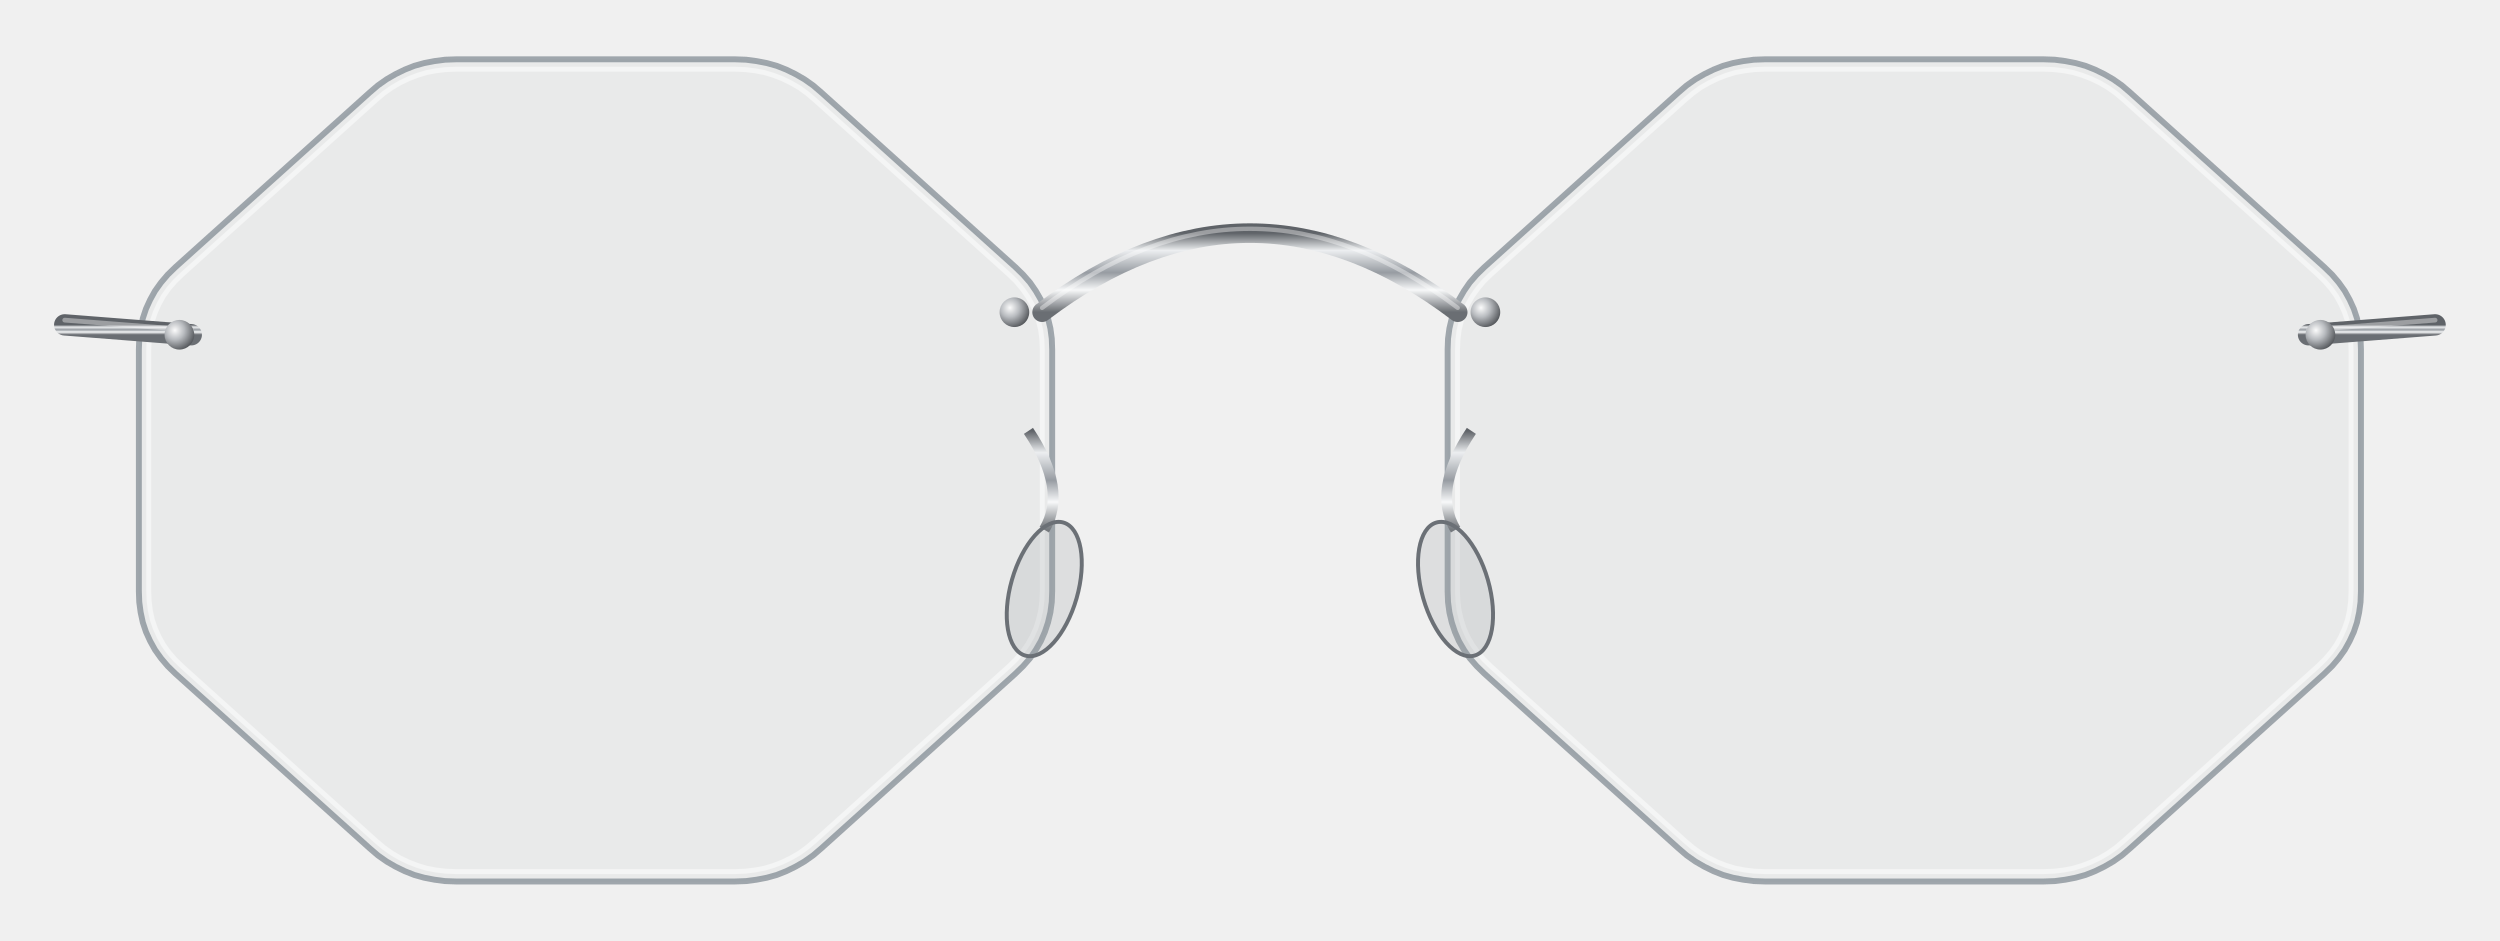
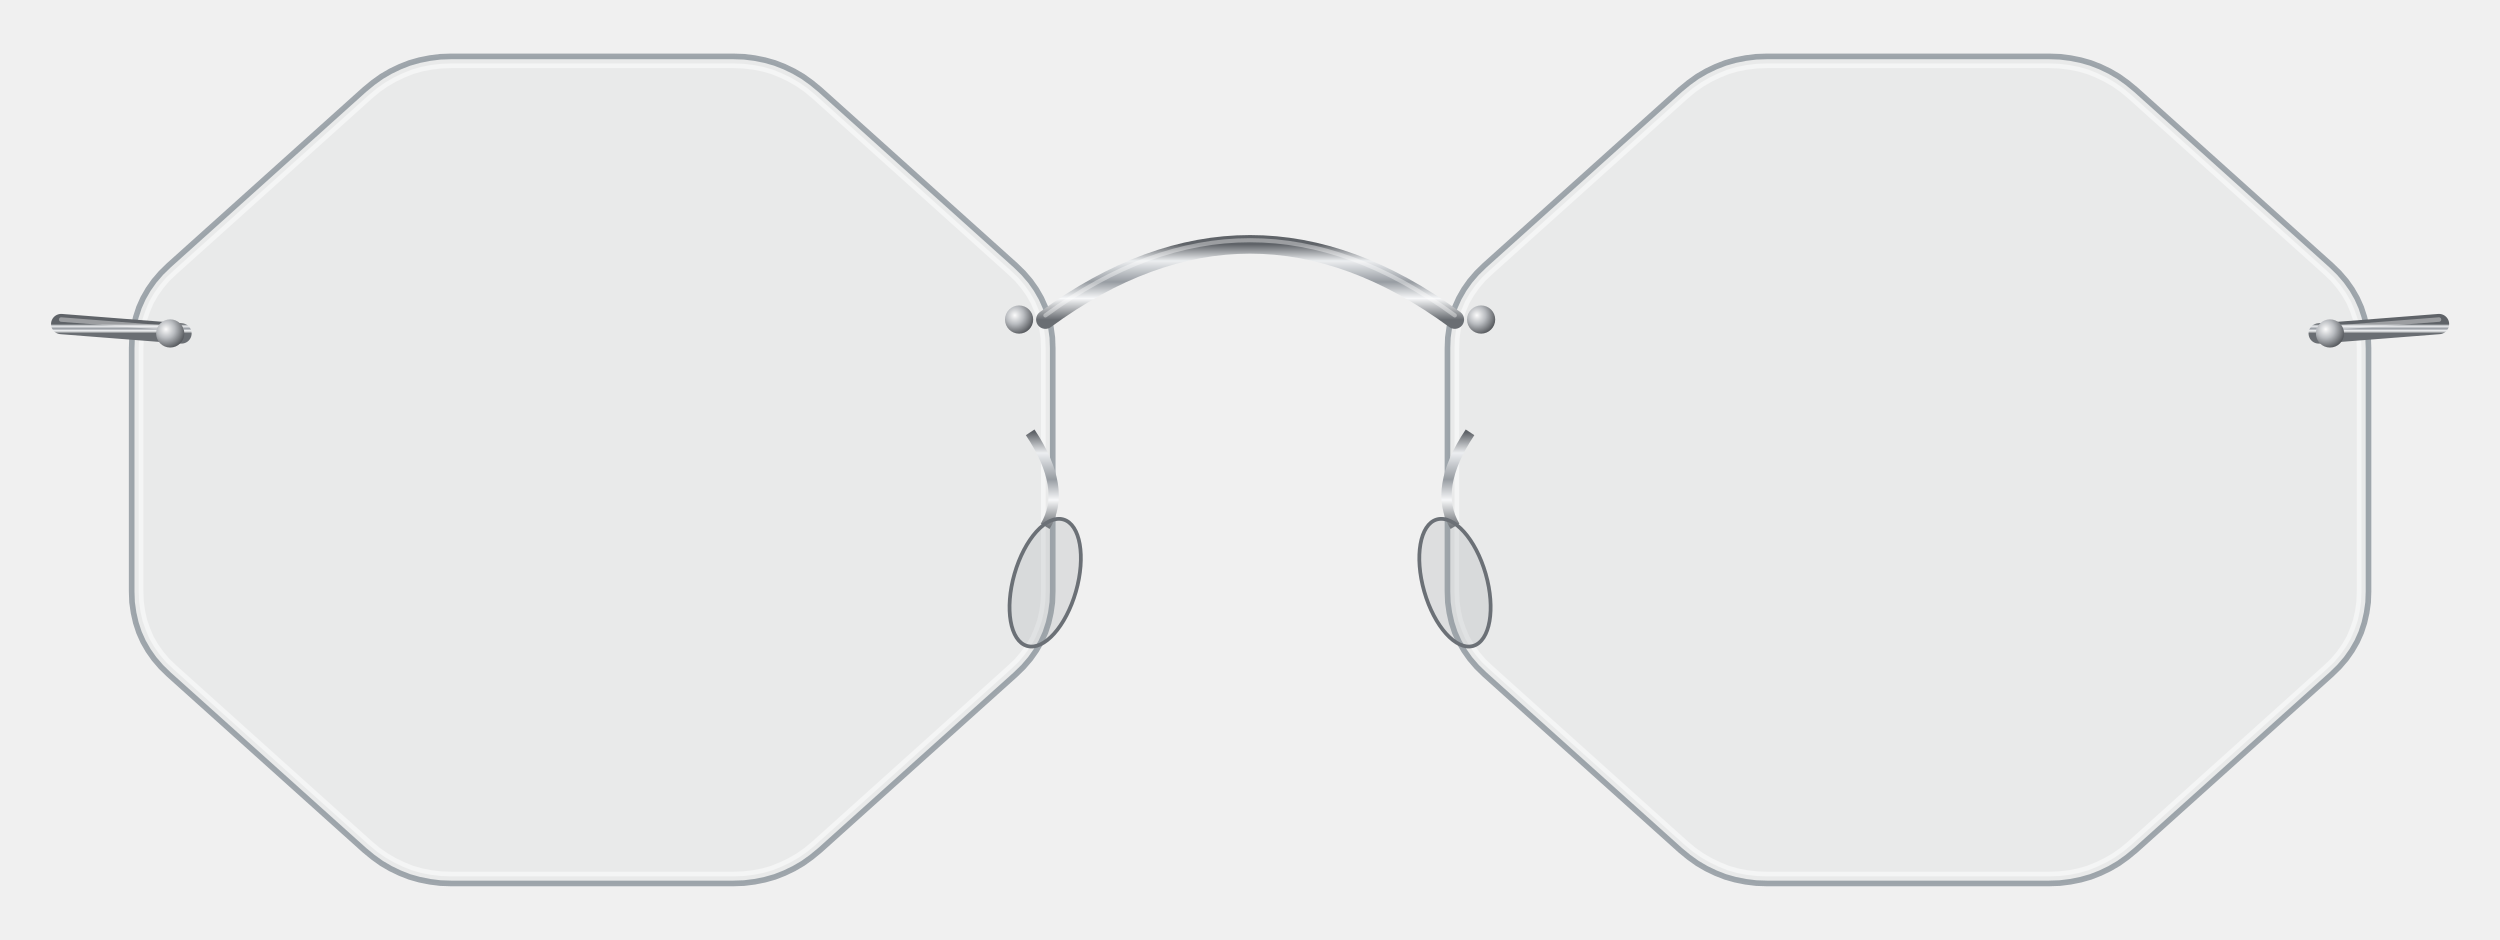
- <svg xmlns="http://www.w3.org/2000/svg" viewBox="-63.14 -23.79 126.29 47.57" width="505" height="190">
+ <svg xmlns="http://www.w3.org/2000/svg" viewBox="-66.45 -25.00 132.89 50.00" width="532" height="200">
  <defs>
    <linearGradient id="f95met" x1="0" y1="0" x2="0" y2="1">
      <stop offset="0" stop-color="#5f6368" />
      <stop offset=".22" stop-color="#eceef0" />
      <stop offset=".5" stop-color="#979ca2" />
      <stop offset=".72" stop-color="#f7f8f9" />
      <stop offset="1" stop-color="#6a6e73" />
    </linearGradient>
    <radialGradient id="f95riv" cx=".35" cy=".35" r=".7">
      <stop offset="0" stop-color="#fbfbfb" />
      <stop offset=".45" stop-color="#b9bcc0" />
      <stop offset="1" stop-color="#55585c" />
    </radialGradient>
-     <linearGradient id="f95hl" gradientUnits="userSpaceOnUse" x1="0" y1="-29.79" x2="0" y2="29.79">
+     <linearGradient id="f95hl" gradientUnits="userSpaceOnUse" x1="0" y1="-31.00" x2="0" y2="31.00">
      <stop offset="0" stop-color="#fff" stop-opacity=".34" />
      <stop offset=".16" stop-color="#fff" stop-opacity=".12" />
      <stop offset=".45" stop-color="#fff" stop-opacity="0" />
      <stop offset=".8" stop-color="#000" stop-opacity=".06" />
      <stop offset="1" stop-color="#000" stop-opacity=".22" />
    </linearGradient>
  </defs>
-   <path d="M10.00 6.11L10.02 6.66L10.09 7.18L10.21 7.69L10.37 8.17L10.57 8.63L10.83 9.08L11.12 9.50L11.47 9.90L11.86 10.28L21.67 19.11L22.09 19.47L22.53 19.78L22.98 20.04L23.45 20.27L23.93 20.46L24.43 20.60L24.95 20.70L25.48 20.77L26.03 20.79L40.16 20.79L40.71 20.77L41.24 20.70L41.76 20.60L42.26 20.46L42.74 20.27L43.21 20.04L43.66 19.78L44.10 19.47L44.52 19.11L54.34 10.28L54.73 9.90L55.07 9.50L55.37 9.08L55.62 8.63L55.83 8.17L55.99 7.69L56.10 7.18L56.17 6.66L56.19 6.11L56.19 -6.11L56.17 -6.66L56.10 -7.18L55.99 -7.69L55.83 -8.17L55.62 -8.63L55.37 -9.08L55.07 -9.50L54.73 -9.90L54.34 -10.28L44.52 -19.11L44.10 -19.47L43.66 -19.78L43.21 -20.04L42.74 -20.27L42.26 -20.46L41.76 -20.60L41.24 -20.70L40.71 -20.77L40.16 -20.79L26.03 -20.79L25.48 -20.77L24.95 -20.70L24.43 -20.60L23.93 -20.46L23.45 -20.27L22.98 -20.04L22.53 -19.78L22.09 -19.47L21.67 -19.11L11.86 -10.28L11.47 -9.90L11.12 -9.50L10.83 -9.08L10.57 -8.63L10.37 -8.17L10.21 -7.69L10.09 -7.18L10.02 -6.66L10.00 -6.11ZM-10.00 -6.11L-10.02 -6.66L-10.09 -7.18L-10.21 -7.69L-10.37 -8.17L-10.57 -8.63L-10.83 -9.08L-11.12 -9.50L-11.47 -9.90L-11.86 -10.28L-21.67 -19.11L-22.09 -19.47L-22.53 -19.78L-22.98 -20.04L-23.45 -20.27L-23.93 -20.46L-24.43 -20.60L-24.95 -20.70L-25.48 -20.77L-26.03 -20.79L-40.16 -20.79L-40.71 -20.77L-41.24 -20.70L-41.76 -20.60L-42.26 -20.46L-42.74 -20.27L-43.21 -20.04L-43.66 -19.78L-44.10 -19.47L-44.52 -19.11L-54.34 -10.28L-54.73 -9.90L-55.07 -9.50L-55.37 -9.08L-55.62 -8.63L-55.83 -8.17L-55.99 -7.69L-56.10 -7.18L-56.17 -6.66L-56.19 -6.11L-56.19 6.11L-56.17 6.66L-56.10 7.18L-55.99 7.69L-55.83 8.17L-55.62 8.63L-55.37 9.08L-55.07 9.50L-54.73 9.90L-54.34 10.28L-44.52 19.11L-44.10 19.47L-43.66 19.78L-43.21 20.04L-42.74 20.27L-42.26 20.46L-41.76 20.60L-41.24 20.70L-40.71 20.77L-40.16 20.79L-26.03 20.79L-25.48 20.77L-24.95 20.70L-24.43 20.60L-23.93 20.46L-23.45 20.27L-22.98 20.04L-22.53 19.78L-22.09 19.47L-21.67 19.11L-11.86 10.28L-11.47 9.90L-11.12 9.50L-10.83 9.08L-10.57 8.63L-10.37 8.17L-10.21 7.69L-10.09 7.18L-10.02 6.66L-10.00 6.11Z" fill="#5b6670" fill-opacity=".05" />
-   <path d="M10.00 6.11L10.02 6.66L10.09 7.18L10.21 7.69L10.37 8.17L10.57 8.63L10.83 9.08L11.12 9.50L11.47 9.90L11.86 10.28L21.67 19.11L22.09 19.47L22.53 19.78L22.98 20.04L23.45 20.27L23.93 20.46L24.43 20.60L24.95 20.70L25.48 20.77L26.03 20.79L40.16 20.79L40.71 20.77L41.24 20.70L41.76 20.60L42.26 20.46L42.74 20.27L43.21 20.04L43.66 19.78L44.10 19.47L44.52 19.11L54.34 10.28L54.73 9.90L55.07 9.50L55.37 9.08L55.62 8.63L55.83 8.17L55.99 7.69L56.10 7.18L56.17 6.66L56.19 6.11L56.19 -6.11L56.17 -6.66L56.10 -7.18L55.99 -7.69L55.83 -8.17L55.62 -8.63L55.37 -9.08L55.07 -9.50L54.73 -9.90L54.34 -10.28L44.52 -19.11L44.10 -19.47L43.66 -19.78L43.21 -20.04L42.74 -20.27L42.26 -20.46L41.76 -20.60L41.24 -20.70L40.71 -20.77L40.16 -20.79L26.03 -20.79L25.48 -20.77L24.95 -20.70L24.43 -20.60L23.93 -20.46L23.45 -20.27L22.98 -20.04L22.53 -19.78L22.09 -19.47L21.67 -19.11L11.86 -10.28L11.47 -9.90L11.12 -9.50L10.83 -9.08L10.57 -8.63L10.37 -8.17L10.21 -7.69L10.09 -7.18L10.02 -6.66L10.00 -6.11Z" fill="none" stroke="#7d868f" stroke-opacity=".7" stroke-width=".3" />
-   <path d="M10.50 6.11L10.52 6.61L10.58 7.09L10.69 7.55L10.83 7.99L11.02 8.41L11.25 8.81L11.52 9.19L11.83 9.56L12.19 9.91L22.01 18.74L22.40 19.07L22.80 19.36L23.22 19.60L23.65 19.81L24.09 19.98L24.55 20.12L25.03 20.21L25.52 20.27L26.03 20.29L40.16 20.29L40.67 20.27L41.17 20.21L41.64 20.12L42.10 19.98L42.54 19.81L42.98 19.60L43.39 19.36L43.80 19.07L44.19 18.74L54.00 9.91L54.36 9.56L54.68 9.19L54.95 8.81L55.17 8.41L55.36 7.99L55.51 7.55L55.61 7.09L55.67 6.61L55.69 6.11L55.69 -6.11L55.67 -6.61L55.61 -7.09L55.51 -7.55L55.36 -7.99L55.17 -8.41L54.95 -8.81L54.68 -9.19L54.36 -9.56L54.00 -9.91L44.19 -18.74L43.80 -19.07L43.39 -19.36L42.98 -19.60L42.54 -19.81L42.10 -19.98L41.64 -20.12L41.17 -20.21L40.67 -20.27L40.16 -20.29L26.03 -20.29L25.52 -20.27L25.03 -20.21L24.55 -20.12L24.09 -19.98L23.65 -19.81L23.22 -19.60L22.80 -19.36L22.40 -19.07L22.01 -18.74L12.19 -9.91L11.83 -9.56L11.52 -9.19L11.25 -8.81L11.02 -8.41L10.83 -7.99L10.69 -7.55L10.58 -7.09L10.52 -6.61L10.50 -6.11Z" fill="none" stroke="#fff" stroke-opacity=".5" stroke-width=".25" />
-   <path d="M53.54 -6.86L59.94 -7.36" fill="none" stroke="url(#f95met)" stroke-width="1.08" stroke-linecap="round" stroke-linejoin="round" />
-   <path d="M53.54 -6.86L59.94 -7.36" fill="none" stroke="#fff" stroke-opacity=".38" stroke-width="0.24" stroke-linecap="round" transform="translate(0 -0.24)" />
-   <circle cx="54.14" cy="-6.86" r="0.75" fill="url(#f95riv)" />
-   <path d="M11.20 -2.00Q9.20 1.00 10.40 3.00" fill="none" stroke="url(#f95met)" stroke-width="0.55" />
-   <ellipse cx="10.40" cy="6.00" rx="1.70" ry="3.50" transform="rotate(-16 10.40 6.00)" fill="#9aa0a6" fill-opacity=".22" stroke="#6b7076" stroke-width=".2" />
-   <path d="M-10.00 -6.11L-10.02 -6.66L-10.09 -7.18L-10.21 -7.69L-10.37 -8.17L-10.57 -8.63L-10.83 -9.08L-11.12 -9.50L-11.47 -9.90L-11.86 -10.28L-21.67 -19.11L-22.09 -19.47L-22.53 -19.78L-22.98 -20.04L-23.45 -20.27L-23.93 -20.46L-24.43 -20.60L-24.95 -20.70L-25.48 -20.77L-26.03 -20.79L-40.16 -20.79L-40.71 -20.77L-41.24 -20.70L-41.76 -20.60L-42.26 -20.46L-42.74 -20.27L-43.21 -20.04L-43.66 -19.78L-44.10 -19.47L-44.52 -19.11L-54.34 -10.28L-54.73 -9.90L-55.07 -9.50L-55.37 -9.08L-55.62 -8.63L-55.83 -8.17L-55.99 -7.69L-56.10 -7.18L-56.17 -6.66L-56.19 -6.11L-56.19 6.11L-56.17 6.66L-56.10 7.18L-55.99 7.69L-55.83 8.17L-55.62 8.63L-55.37 9.08L-55.07 9.50L-54.73 9.90L-54.34 10.28L-44.52 19.11L-44.10 19.47L-43.66 19.78L-43.21 20.04L-42.74 20.27L-42.26 20.46L-41.76 20.60L-41.24 20.70L-40.71 20.77L-40.16 20.79L-26.03 20.79L-25.48 20.77L-24.95 20.70L-24.43 20.60L-23.93 20.46L-23.45 20.27L-22.98 20.04L-22.53 19.78L-22.09 19.47L-21.67 19.11L-11.86 10.28L-11.47 9.90L-11.12 9.50L-10.83 9.08L-10.57 8.63L-10.37 8.17L-10.21 7.69L-10.09 7.18L-10.02 6.66L-10.00 6.11Z" fill="none" stroke="#7d868f" stroke-opacity=".7" stroke-width=".3" />
-   <path d="M-10.50 -6.11L-10.52 -6.61L-10.58 -7.09L-10.69 -7.55L-10.83 -7.99L-11.02 -8.41L-11.25 -8.81L-11.52 -9.19L-11.83 -9.56L-12.19 -9.91L-22.01 -18.74L-22.40 -19.07L-22.80 -19.36L-23.22 -19.60L-23.65 -19.81L-24.09 -19.98L-24.55 -20.12L-25.03 -20.21L-25.52 -20.27L-26.03 -20.29L-40.16 -20.29L-40.67 -20.27L-41.17 -20.21L-41.64 -20.12L-42.10 -19.98L-42.54 -19.81L-42.98 -19.60L-43.39 -19.36L-43.80 -19.07L-44.19 -18.74L-54.00 -9.91L-54.36 -9.56L-54.68 -9.19L-54.95 -8.81L-55.17 -8.41L-55.36 -7.99L-55.51 -7.55L-55.61 -7.09L-55.67 -6.61L-55.69 -6.11L-55.69 6.11L-55.67 6.61L-55.61 7.09L-55.51 7.55L-55.36 7.99L-55.17 8.41L-54.95 8.81L-54.68 9.19L-54.36 9.56L-54.00 9.91L-44.19 18.74L-43.80 19.07L-43.39 19.36L-42.98 19.60L-42.54 19.81L-42.10 19.98L-41.64 20.12L-41.17 20.21L-40.67 20.27L-40.16 20.29L-26.03 20.29L-25.52 20.27L-25.03 20.21L-24.55 20.12L-24.09 19.98L-23.65 19.81L-23.22 19.60L-22.80 19.36L-22.40 19.07L-22.01 18.74L-12.19 9.91L-11.83 9.56L-11.52 9.19L-11.25 8.81L-11.02 8.41L-10.83 7.99L-10.69 7.55L-10.58 7.09L-10.52 6.61L-10.50 6.11Z" fill="none" stroke="#fff" stroke-opacity=".5" stroke-width=".25" />
-   <path d="M-53.54 -6.86L-59.94 -7.36" fill="none" stroke="url(#f95met)" stroke-width="1.08" stroke-linecap="round" stroke-linejoin="round" />
-   <path d="M-53.54 -6.86L-59.94 -7.36" fill="none" stroke="#fff" stroke-opacity=".38" stroke-width="0.24" stroke-linecap="round" transform="translate(0 -0.24)" />
-   <circle cx="-54.14" cy="-6.86" r="0.75" fill="url(#f95riv)" />
-   <path d="M-11.20 -2.00Q-9.20 1.00 -10.40 3.00" fill="none" stroke="url(#f95met)" stroke-width="0.55" />
-   <ellipse cx="-10.40" cy="6.00" rx="1.70" ry="3.50" transform="rotate(16 -10.40 6.00)" fill="#9aa0a6" fill-opacity=".22" stroke="#6b7076" stroke-width=".2" />
-   <path d="M-10.51 -8.00Q0 -16.00 10.51 -8.00" fill="none" stroke="url(#f95met)" stroke-width="0.99" stroke-linecap="round" stroke-linejoin="round" />
-   <path d="M-10.51 -8.00Q0 -16.00 10.51 -8.00" fill="none" stroke="#fff" stroke-opacity=".38" stroke-width="0.22" stroke-linecap="round" transform="translate(0 -0.22)" />
-   <circle cx="11.91" cy="-8.00" r="0.75" fill="url(#f95riv)" />
-   <circle cx="-11.91" cy="-8.00" r="0.75" fill="url(#f95riv)" />
+   <path d="M10.50 6.47L10.52 7.04L10.60 7.60L10.72 8.13L10.89 8.65L11.11 9.14L11.38 9.61L11.69 10.05L12.06 10.48L12.47 10.88L22.88 20.23L23.33 20.60L23.79 20.93L24.27 21.21L24.77 21.45L25.28 21.65L25.81 21.80L26.36 21.91L26.92 21.98L27.50 22.00L42.50 22.00L43.08 21.98L43.64 21.91L44.19 21.80L44.72 21.65L45.23 21.45L45.73 21.21L46.21 20.93L46.67 20.60L47.12 20.23L57.53 10.88L57.94 10.48L58.31 10.05L58.62 9.61L58.89 9.14L59.11 8.65L59.28 8.13L59.40 7.60L59.48 7.04L59.50 6.47L59.50 -6.47L59.48 -7.04L59.40 -7.60L59.28 -8.13L59.11 -8.65L58.89 -9.14L58.62 -9.61L58.31 -10.05L57.94 -10.48L57.53 -10.88L47.12 -20.23L46.67 -20.60L46.21 -20.93L45.73 -21.21L45.23 -21.45L44.72 -21.65L44.19 -21.80L43.64 -21.91L43.08 -21.98L42.50 -22.00L27.50 -22.00L26.92 -21.98L26.36 -21.91L25.81 -21.80L25.28 -21.65L24.77 -21.45L24.27 -21.21L23.79 -20.93L23.33 -20.60L22.88 -20.23L12.47 -10.88L12.06 -10.48L11.69 -10.05L11.38 -9.61L11.11 -9.14L10.89 -8.65L10.72 -8.13L10.60 -7.60L10.52 -7.04L10.50 -6.47ZM-10.50 -6.47L-10.52 -7.04L-10.60 -7.60L-10.72 -8.13L-10.89 -8.65L-11.11 -9.14L-11.38 -9.61L-11.69 -10.05L-12.06 -10.48L-12.47 -10.88L-22.88 -20.23L-23.33 -20.60L-23.79 -20.93L-24.27 -21.21L-24.77 -21.45L-25.28 -21.65L-25.81 -21.80L-26.36 -21.91L-26.92 -21.98L-27.50 -22.00L-42.50 -22.00L-43.08 -21.98L-43.64 -21.91L-44.19 -21.80L-44.72 -21.65L-45.23 -21.45L-45.73 -21.21L-46.21 -20.93L-46.67 -20.60L-47.12 -20.23L-57.53 -10.88L-57.94 -10.48L-58.31 -10.05L-58.62 -9.61L-58.89 -9.14L-59.11 -8.65L-59.28 -8.13L-59.40 -7.60L-59.48 -7.04L-59.50 -6.47L-59.50 6.47L-59.48 7.04L-59.40 7.60L-59.28 8.13L-59.11 8.65L-58.89 9.14L-58.62 9.61L-58.31 10.05L-57.94 10.48L-57.53 10.88L-47.12 20.23L-46.67 20.60L-46.21 20.93L-45.73 21.21L-45.23 21.45L-44.72 21.65L-44.19 21.80L-43.64 21.91L-43.08 21.98L-42.50 22.00L-27.50 22.00L-26.92 21.98L-26.36 21.91L-25.81 21.80L-25.28 21.65L-24.77 21.45L-24.27 21.21L-23.79 20.93L-23.33 20.60L-22.88 20.23L-12.47 10.88L-12.06 10.48L-11.69 10.05L-11.38 9.61L-11.11 9.14L-10.89 8.65L-10.72 8.13L-10.60 7.60L-10.52 7.04L-10.50 6.47Z" fill="#5b6670" fill-opacity=".05" />
+   <path d="M10.50 6.47L10.52 7.04L10.60 7.60L10.72 8.13L10.89 8.65L11.11 9.14L11.38 9.61L11.69 10.05L12.06 10.48L12.47 10.88L22.88 20.23L23.33 20.60L23.79 20.93L24.27 21.21L24.77 21.45L25.28 21.65L25.81 21.80L26.36 21.91L26.92 21.98L27.50 22.00L42.50 22.00L43.08 21.98L43.64 21.91L44.19 21.80L44.72 21.65L45.23 21.45L45.73 21.21L46.21 20.93L46.67 20.60L47.12 20.23L57.53 10.88L57.94 10.48L58.31 10.05L58.62 9.61L58.89 9.14L59.11 8.65L59.28 8.13L59.40 7.60L59.48 7.04L59.50 6.47L59.50 -6.47L59.48 -7.04L59.40 -7.60L59.28 -8.13L59.11 -8.65L58.89 -9.14L58.62 -9.61L58.31 -10.05L57.94 -10.48L57.53 -10.88L47.12 -20.23L46.67 -20.60L46.21 -20.93L45.73 -21.21L45.23 -21.45L44.72 -21.65L44.19 -21.80L43.64 -21.91L43.08 -21.98L42.50 -22.00L27.50 -22.00L26.92 -21.98L26.36 -21.91L25.81 -21.80L25.28 -21.65L24.77 -21.45L24.27 -21.21L23.79 -20.93L23.33 -20.60L22.88 -20.23L12.47 -10.88L12.06 -10.48L11.69 -10.05L11.38 -9.61L11.11 -9.14L10.89 -8.65L10.72 -8.13L10.60 -7.60L10.52 -7.04L10.50 -6.47Z" fill="none" stroke="#7d868f" stroke-opacity=".7" stroke-width=".3" />
+   <path d="M11.00 6.47L11.02 7.00L11.09 7.51L11.20 8.00L11.36 8.46L11.55 8.91L11.80 9.34L12.09 9.75L12.42 10.14L12.81 10.51L23.21 19.86L23.63 20.21L24.06 20.51L24.51 20.77L24.97 20.99L25.44 21.18L25.93 21.32L26.44 21.42L26.96 21.48L27.50 21.50L42.50 21.50L43.04 21.48L43.56 21.42L44.07 21.32L44.56 21.18L45.03 20.99L45.49 20.77L45.94 20.51L46.37 20.21L46.79 19.86L57.19 10.51L57.58 10.14L57.91 9.75L58.20 9.34L58.45 8.91L58.64 8.46L58.80 8.00L58.91 7.51L58.98 7.00L59.00 6.47L59.00 -6.47L58.98 -7.00L58.91 -7.51L58.80 -8.00L58.64 -8.46L58.45 -8.91L58.20 -9.34L57.91 -9.75L57.58 -10.14L57.19 -10.51L46.79 -19.86L46.37 -20.21L45.94 -20.51L45.49 -20.77L45.03 -20.99L44.56 -21.18L44.07 -21.32L43.56 -21.42L43.04 -21.48L42.50 -21.50L27.50 -21.50L26.96 -21.48L26.44 -21.42L25.93 -21.32L25.44 -21.18L24.97 -20.99L24.51 -20.77L24.06 -20.51L23.63 -20.21L23.21 -19.86L12.81 -10.51L12.42 -10.14L12.09 -9.75L11.80 -9.34L11.55 -8.91L11.36 -8.46L11.20 -8.00L11.09 -7.51L11.02 -7.00L11.00 -6.47Z" fill="none" stroke="#fff" stroke-opacity=".5" stroke-width=".25" />
+   <path d="M56.85 -7.26L63.25 -7.76" fill="none" stroke="url(#f95met)" stroke-width="1.08" stroke-linecap="round" stroke-linejoin="round" />
+   <path d="M56.85 -7.26L63.25 -7.76" fill="none" stroke="#fff" stroke-opacity=".38" stroke-width="0.24" stroke-linecap="round" transform="translate(0 -0.24)" />
+   <circle cx="57.45" cy="-7.26" r="0.75" fill="url(#f95riv)" />
+   <path d="M11.70 -2.00Q9.70 1.00 10.90 3.00" fill="none" stroke="url(#f95met)" stroke-width="0.55" />
+   <ellipse cx="10.90" cy="6.00" rx="1.70" ry="3.50" transform="rotate(-16 10.90 6.00)" fill="#9aa0a6" fill-opacity=".22" stroke="#6b7076" stroke-width=".2" />
+   <path d="M-10.50 -6.47L-10.52 -7.04L-10.60 -7.60L-10.72 -8.13L-10.89 -8.65L-11.11 -9.14L-11.38 -9.61L-11.69 -10.05L-12.06 -10.48L-12.47 -10.88L-22.88 -20.23L-23.33 -20.60L-23.79 -20.93L-24.27 -21.21L-24.77 -21.45L-25.28 -21.65L-25.81 -21.80L-26.36 -21.91L-26.92 -21.98L-27.50 -22.00L-42.50 -22.00L-43.08 -21.98L-43.64 -21.91L-44.19 -21.80L-44.72 -21.65L-45.23 -21.45L-45.73 -21.21L-46.21 -20.93L-46.67 -20.60L-47.12 -20.23L-57.53 -10.88L-57.94 -10.48L-58.31 -10.05L-58.62 -9.61L-58.89 -9.14L-59.11 -8.65L-59.28 -8.13L-59.40 -7.60L-59.48 -7.04L-59.50 -6.47L-59.50 6.47L-59.48 7.04L-59.40 7.60L-59.28 8.13L-59.11 8.65L-58.89 9.14L-58.62 9.61L-58.31 10.05L-57.94 10.48L-57.53 10.88L-47.12 20.23L-46.67 20.60L-46.21 20.93L-45.73 21.21L-45.23 21.45L-44.72 21.65L-44.19 21.80L-43.64 21.91L-43.08 21.98L-42.50 22.00L-27.50 22.00L-26.92 21.98L-26.36 21.91L-25.81 21.80L-25.28 21.65L-24.77 21.45L-24.27 21.21L-23.79 20.93L-23.33 20.60L-22.88 20.23L-12.47 10.88L-12.06 10.48L-11.69 10.05L-11.38 9.61L-11.11 9.14L-10.89 8.65L-10.72 8.13L-10.60 7.60L-10.52 7.04L-10.50 6.47Z" fill="none" stroke="#7d868f" stroke-opacity=".7" stroke-width=".3" />
+   <path d="M-11.00 -6.47L-11.02 -7.00L-11.09 -7.51L-11.20 -8.00L-11.36 -8.46L-11.55 -8.91L-11.80 -9.34L-12.09 -9.75L-12.42 -10.14L-12.81 -10.51L-23.21 -19.86L-23.63 -20.21L-24.06 -20.51L-24.51 -20.77L-24.97 -20.99L-25.44 -21.18L-25.93 -21.32L-26.44 -21.42L-26.96 -21.48L-27.50 -21.50L-42.50 -21.50L-43.04 -21.48L-43.56 -21.42L-44.07 -21.32L-44.56 -21.18L-45.03 -20.99L-45.49 -20.77L-45.94 -20.51L-46.37 -20.21L-46.79 -19.86L-57.19 -10.51L-57.58 -10.14L-57.91 -9.75L-58.20 -9.34L-58.45 -8.91L-58.64 -8.46L-58.80 -8.00L-58.91 -7.51L-58.98 -7.00L-59.00 -6.47L-59.00 6.47L-58.98 7.00L-58.91 7.51L-58.80 8.00L-58.64 8.46L-58.45 8.91L-58.20 9.34L-57.91 9.75L-57.58 10.14L-57.19 10.51L-46.79 19.86L-46.37 20.21L-45.94 20.51L-45.49 20.77L-45.03 20.99L-44.56 21.18L-44.07 21.32L-43.56 21.42L-43.04 21.48L-42.50 21.50L-27.50 21.50L-26.96 21.48L-26.44 21.42L-25.93 21.32L-25.44 21.18L-24.97 20.99L-24.51 20.77L-24.06 20.51L-23.63 20.21L-23.21 19.86L-12.81 10.51L-12.42 10.14L-12.09 9.75L-11.80 9.34L-11.55 8.91L-11.36 8.46L-11.20 8.00L-11.09 7.51L-11.02 7.00L-11.00 6.47Z" fill="none" stroke="#fff" stroke-opacity=".5" stroke-width=".25" />
+   <path d="M-56.85 -7.26L-63.25 -7.76" fill="none" stroke="url(#f95met)" stroke-width="1.08" stroke-linecap="round" stroke-linejoin="round" />
+   <path d="M-56.85 -7.26L-63.25 -7.76" fill="none" stroke="#fff" stroke-opacity=".38" stroke-width="0.24" stroke-linecap="round" transform="translate(0 -0.24)" />
+   <circle cx="-57.45" cy="-7.26" r="0.75" fill="url(#f95riv)" />
+   <path d="M-11.70 -2.00Q-9.70 1.00 -10.90 3.00" fill="none" stroke="url(#f95met)" stroke-width="0.55" />
+   <ellipse cx="-10.90" cy="6.00" rx="1.70" ry="3.50" transform="rotate(16 -10.90 6.00)" fill="#9aa0a6" fill-opacity=".22" stroke="#6b7076" stroke-width=".2" />
+   <path d="M-10.89 -8.00Q0 -16.00 10.89 -8.00" fill="none" stroke="url(#f95met)" stroke-width="0.99" stroke-linecap="round" stroke-linejoin="round" />
+   <path d="M-10.89 -8.00Q0 -16.00 10.89 -8.00" fill="none" stroke="#fff" stroke-opacity=".38" stroke-width="0.22" stroke-linecap="round" transform="translate(0 -0.22)" />
+   <circle cx="12.29" cy="-8.00" r="0.75" fill="url(#f95riv)" />
+   <circle cx="-12.29" cy="-8.00" r="0.75" fill="url(#f95riv)" />
</svg>
